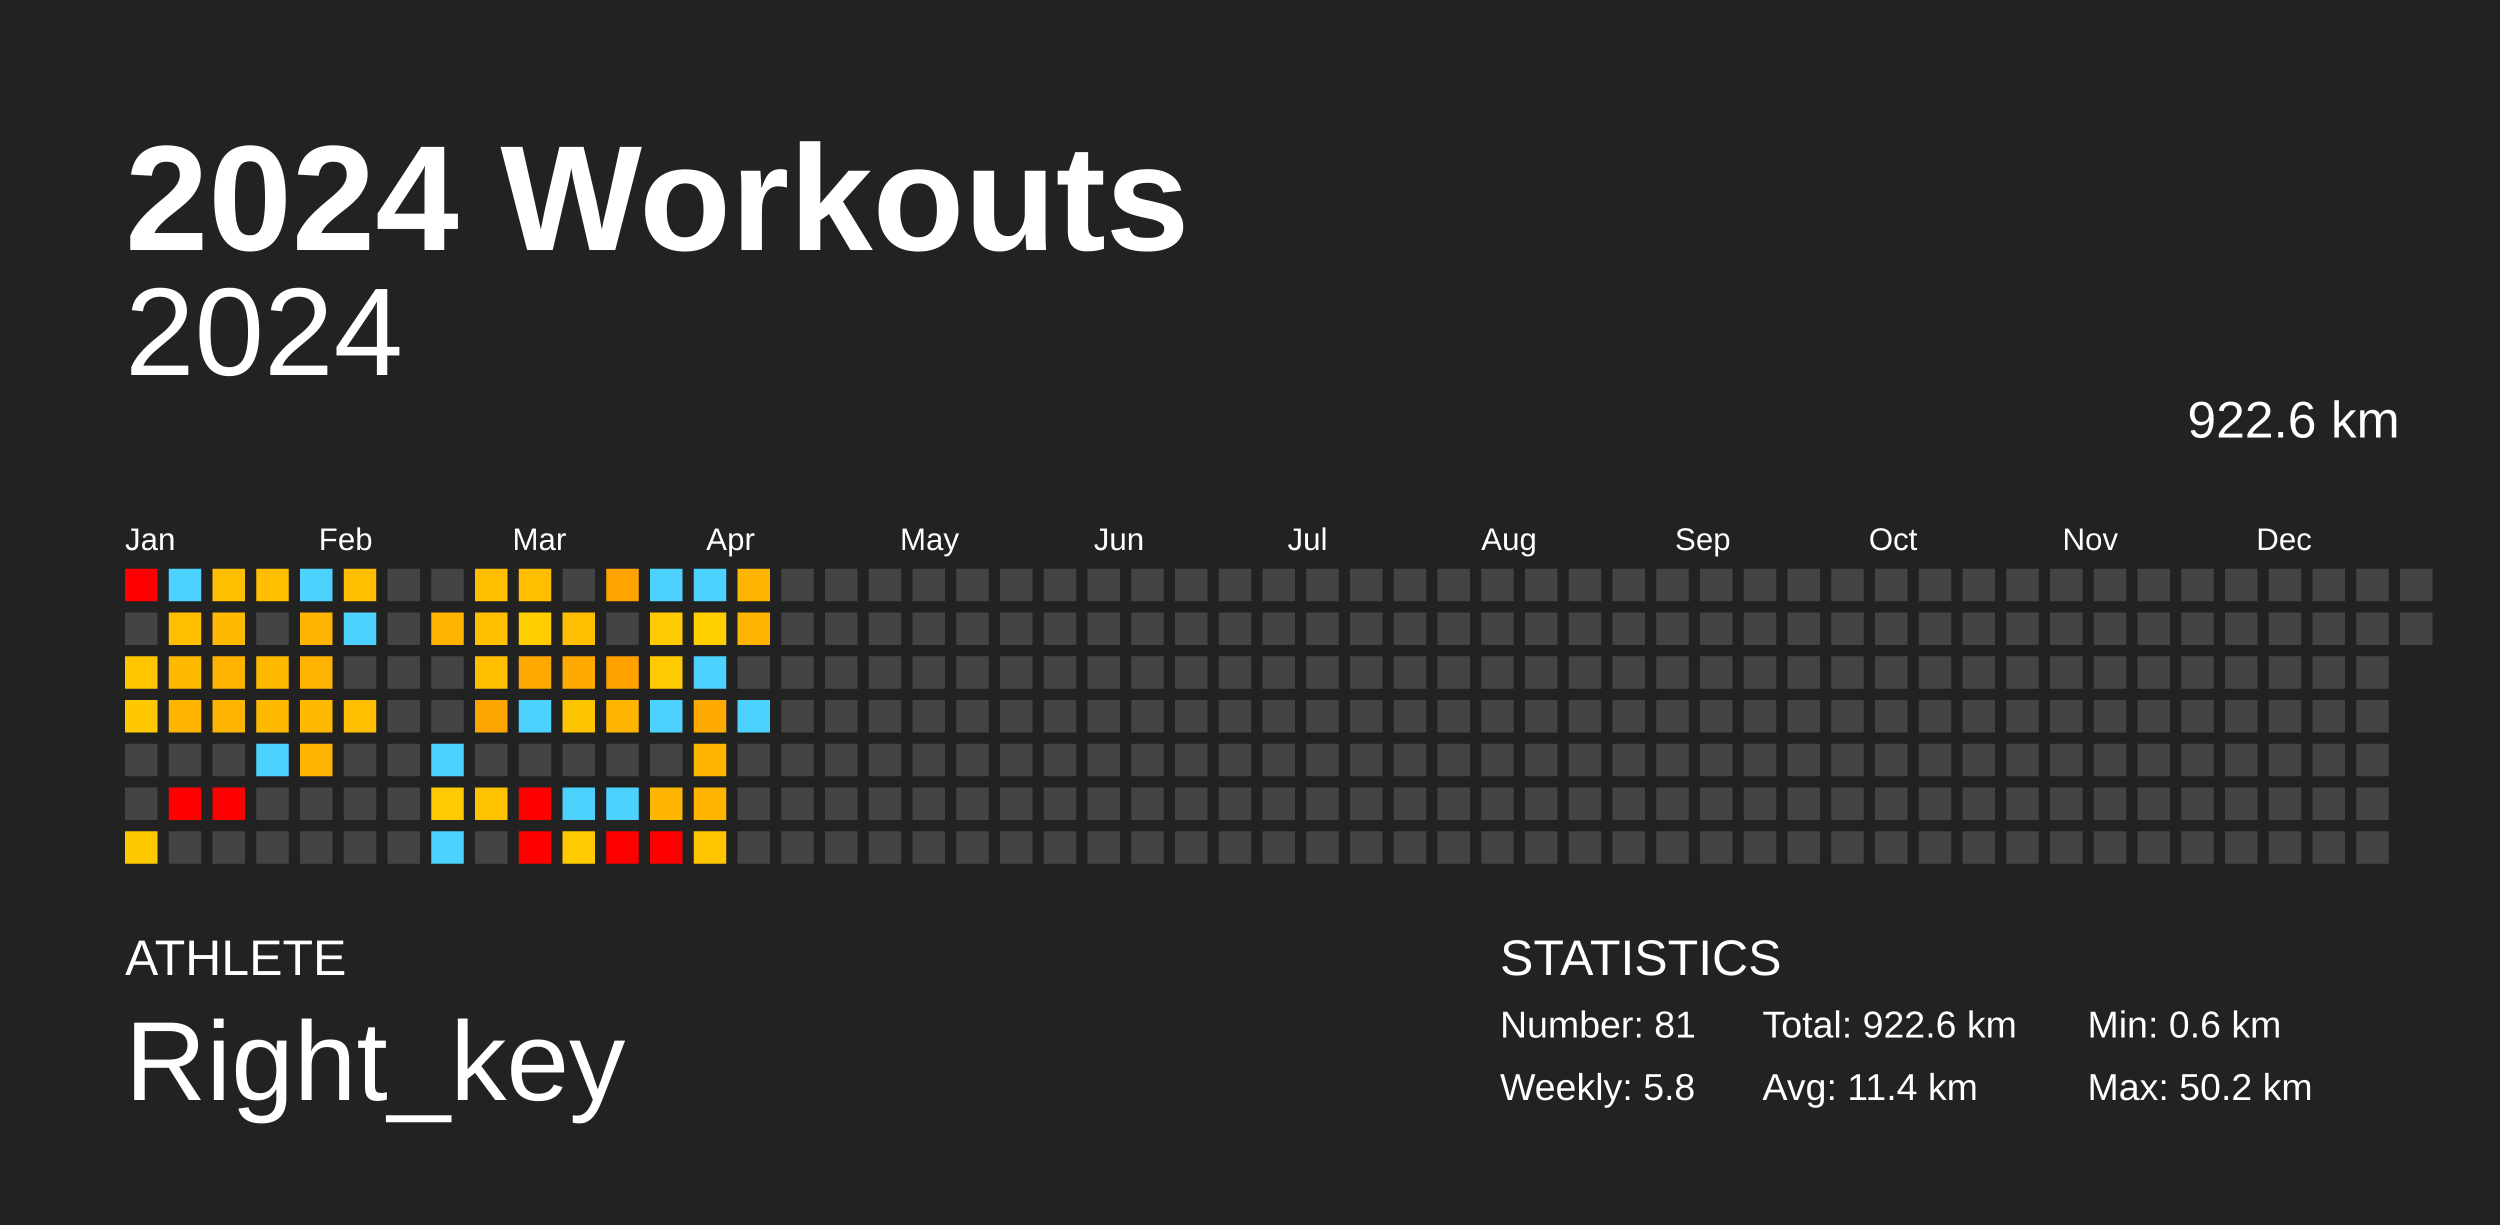
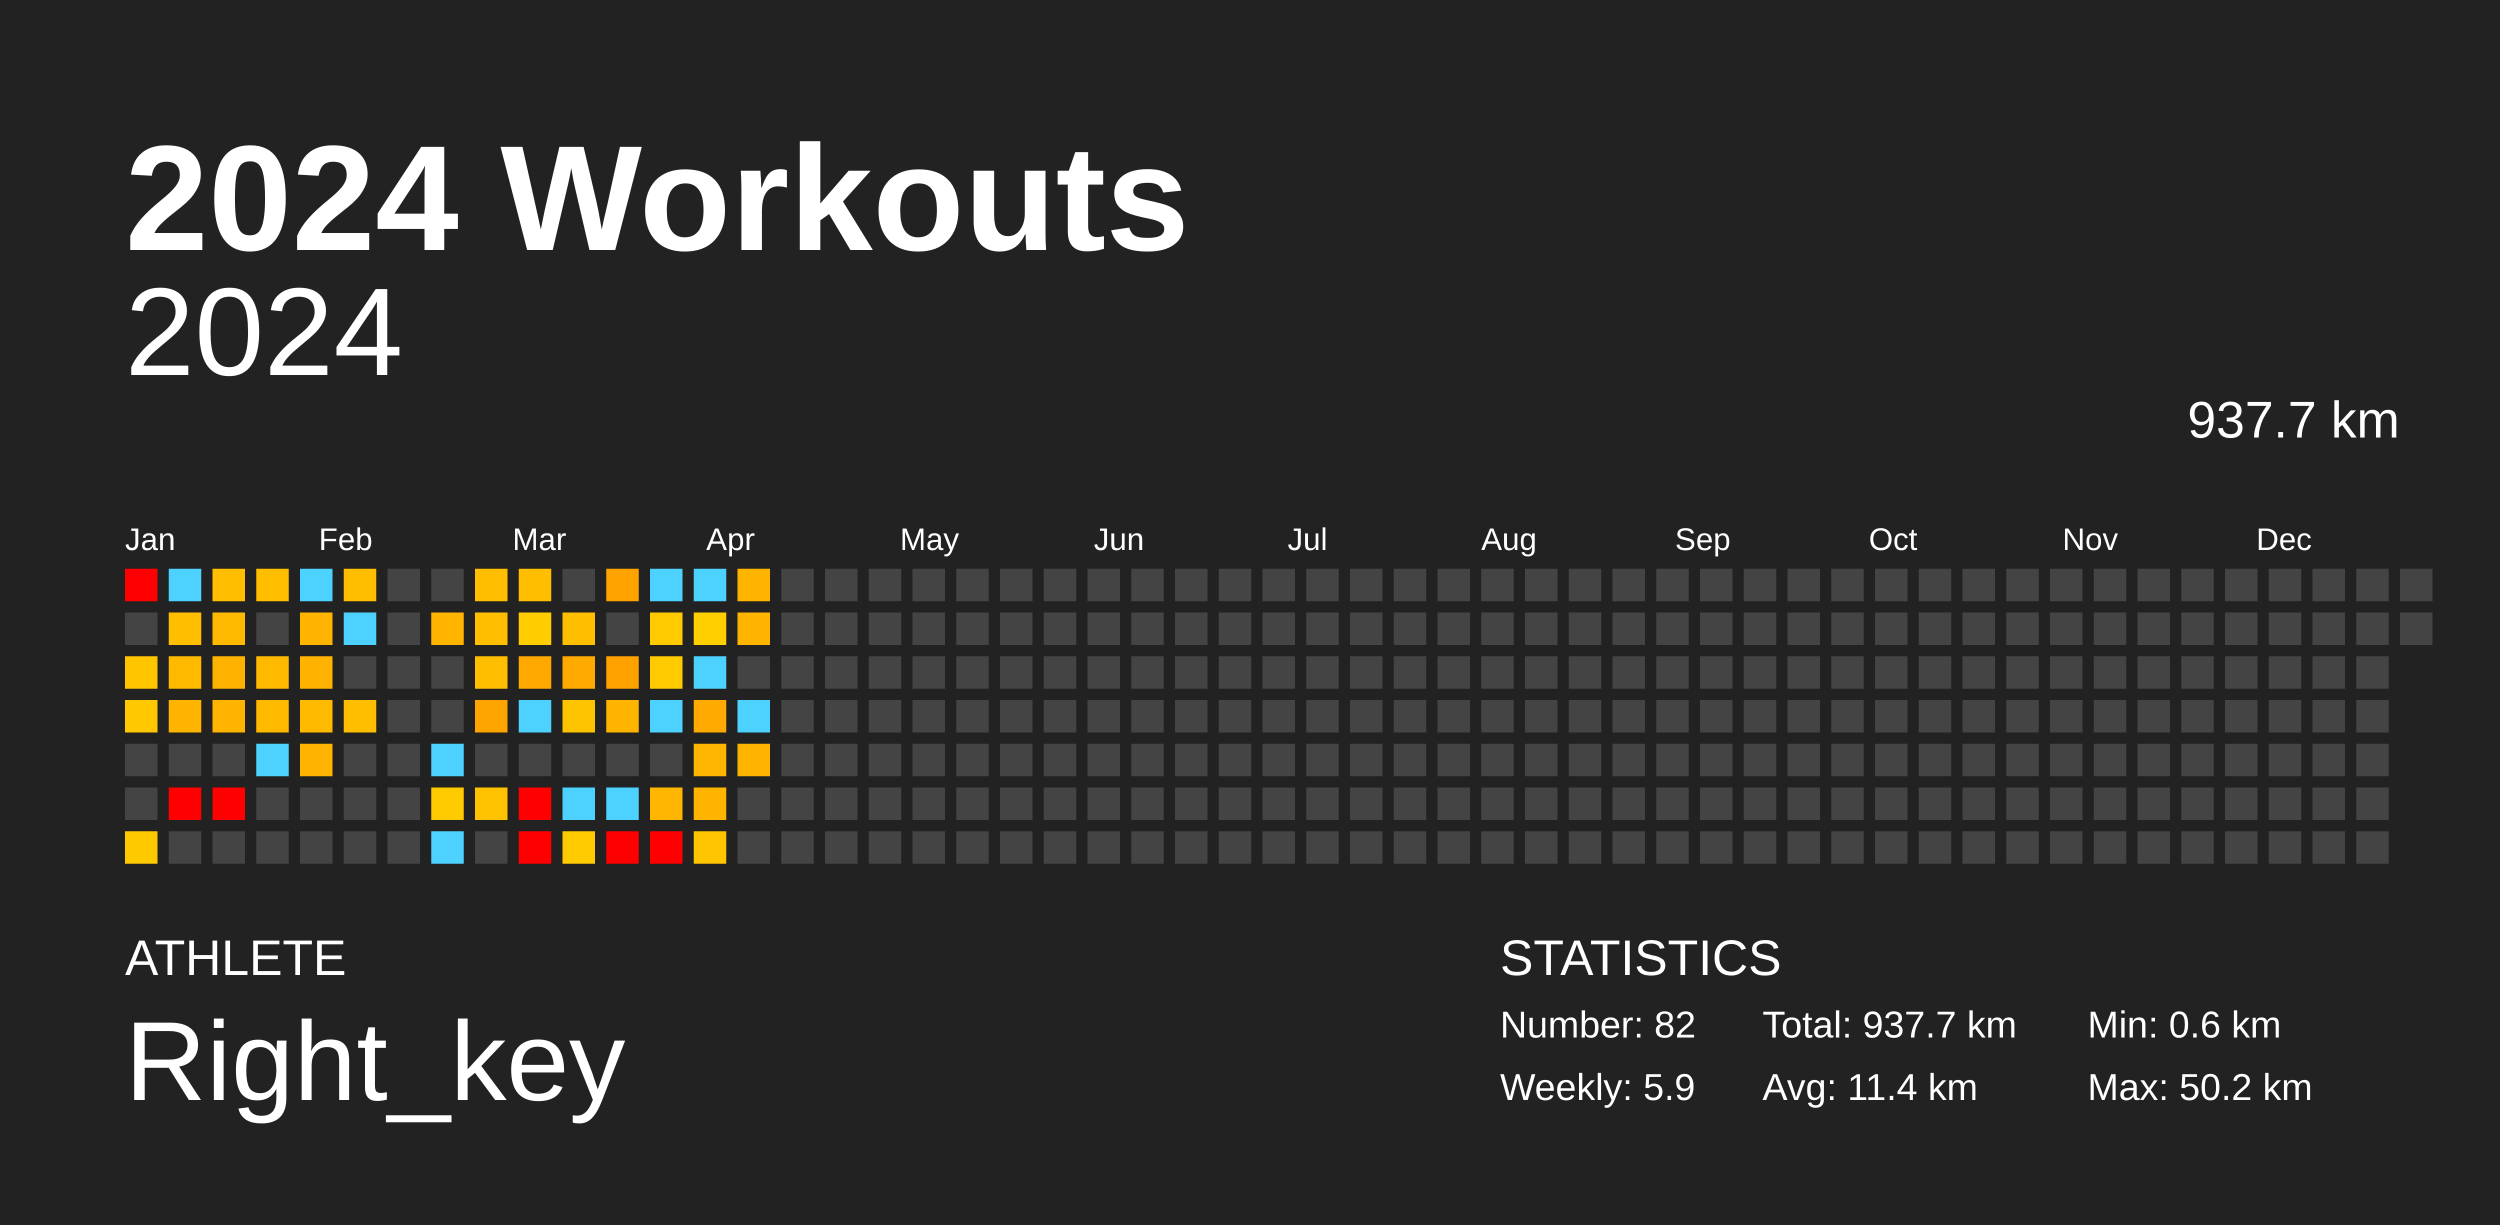
<svg xmlns="http://www.w3.org/2000/svg" baseProfile="full" height="98mm" version="1.1" viewBox="0,0,200,98" width="200mm">
  <defs />
  <rect fill="#222222" height="98" width="200" x="0" y="0" />
  <text fill="#FFFFFF" style="font-size:12px; font-family:Arial; font-weight:bold;" x="10" y="20">2024 Workouts</text>
  <text fill="#FFFFFF" style="font-size:4px; font-family:Arial" x="10" y="78">ATHLETE</text>
  <text fill="#FFFFFF" style="font-size:9px; font-family:Arial" x="10" y="88">Right_key</text>
  <text fill="#FFFFFF" style="font-size:4px; font-family:Arial" x="120" y="78">STATISTICS</text>
-   <text fill="#FFFFFF" style="font-size:3px; font-family:Arial" x="120" y="83">Number: 81</text>
-   <text fill="#FFFFFF" style="font-size:3px; font-family:Arial" x="120" y="88">Weekly: 5.8</text>
-   <text fill="#FFFFFF" style="font-size:3px; font-family:Arial" x="141" y="83">Total: 922.6 km</text>
+   <text fill="#FFFFFF" style="font-size:3px; font-family:Arial" x="120" y="83">Number: 82</text>
+   <text fill="#FFFFFF" style="font-size:3px; font-family:Arial" x="120" y="88">Weekly: 5.9</text>
+   <text fill="#FFFFFF" style="font-size:3px; font-family:Arial" x="141" y="83">Total: 937.7 km</text>
  <text fill="#FFFFFF" style="font-size:3px; font-family:Arial" x="141" y="88">Avg: 11.4 km</text>
  <text fill="#FFFFFF" style="font-size:3px; font-family:Arial" x="167" y="83">Min: 0.6 km</text>
  <text fill="#FFFFFF" style="font-size:3px; font-family:Arial" x="167" y="88">Max: 50.2 km</text>
  <text alignment-baseline="hanging" fill="#FFFFFF" style="font-size:10.0px; font-family:Arial;" x="10" y="30">2024</text>
-   <text alignment-baseline="hanging" fill="#FFFFFF" style="font-size:4.125px; font-family:Arial;" x="175" y="35">922.6 km</text>
+   <text alignment-baseline="hanging" fill="#FFFFFF" style="font-size:4.125px; font-family:Arial;" x="175" y="35">937.7 km</text>
  <text fill="#FFFFFF" style="font-size:2.5px; font-family:Arial" x="10.0" y="44">Jan</text>
  <text fill="#FFFFFF" style="font-size:2.5px; font-family:Arial" x="25.5" y="44">Feb</text>
  <text fill="#FFFFFF" style="font-size:2.5px; font-family:Arial" x="41.0" y="44">Mar</text>
  <text fill="#FFFFFF" style="font-size:2.5px; font-family:Arial" x="56.5" y="44">Apr</text>
  <text fill="#FFFFFF" style="font-size:2.5px; font-family:Arial" x="72.0" y="44">May</text>
  <text fill="#FFFFFF" style="font-size:2.5px; font-family:Arial" x="87.5" y="44">Jun</text>
  <text fill="#FFFFFF" style="font-size:2.5px; font-family:Arial" x="103.0" y="44">Jul</text>
  <text fill="#FFFFFF" style="font-size:2.5px; font-family:Arial" x="118.5" y="44">Aug</text>
  <text fill="#FFFFFF" style="font-size:2.5px; font-family:Arial" x="134.0" y="44">Sep</text>
  <text fill="#FFFFFF" style="font-size:2.5px; font-family:Arial" x="149.5" y="44">Oct</text>
  <text fill="#FFFFFF" style="font-size:2.5px; font-family:Arial" x="165.0" y="44">Nov</text>
  <text fill="#FFFFFF" style="font-size:2.5px; font-family:Arial" x="180.5" y="44">Dec</text>
  <rect fill="red" height="2.6" width="2.6" x="10.0" y="45.5" />
  <rect fill="#444444" height="2.6" width="2.6" x="10.0" y="49.0" />
  <rect fill="#ffc600" height="2.6" width="2.6" x="10.0" y="52.5" />
  <rect fill="#ffc800" height="2.6" width="2.6" x="10.0" y="56.0" />
  <rect fill="#444444" height="2.6" width="2.6" x="10.0" y="59.5" />
  <rect fill="#444444" height="2.6" width="2.6" x="10.0" y="63.0" />
  <rect fill="#ffc900" height="2.6" width="2.6" x="10.0" y="66.5" />
  <rect fill="#4dd2ff" height="2.6" width="2.6" x="13.5" y="45.5" />
  <rect fill="#ffbf00" height="2.6" width="2.6" x="13.5" y="49.0" />
  <rect fill="#ffba00" height="2.6" width="2.6" x="13.5" y="52.5" />
  <rect fill="#ffb400" height="2.6" width="2.6" x="13.5" y="56.0" />
  <rect fill="#444444" height="2.6" width="2.6" x="13.5" y="59.5" />
  <rect fill="red" height="2.6" width="2.6" x="13.5" y="63.0" />
  <rect fill="#444444" height="2.6" width="2.6" x="13.5" y="66.5" />
  <rect fill="#ffbe00" height="2.6" width="2.6" x="17.0" y="45.5" />
  <rect fill="#ffba00" height="2.6" width="2.6" x="17.0" y="49.0" />
  <rect fill="#ffb300" height="2.6" width="2.6" x="17.0" y="52.5" />
  <rect fill="#ffb400" height="2.6" width="2.6" x="17.0" y="56.0" />
  <rect fill="#444444" height="2.6" width="2.6" x="17.0" y="59.5" />
  <rect fill="red" height="2.6" width="2.6" x="17.0" y="63.0" />
  <rect fill="#444444" height="2.6" width="2.6" x="17.0" y="66.5" />
  <rect fill="#ffbe00" height="2.6" width="2.6" x="20.5" y="45.5" />
  <rect fill="#444444" height="2.6" width="2.6" x="20.5" y="49.0" />
  <rect fill="#ffba00" height="2.6" width="2.6" x="20.5" y="52.5" />
  <rect fill="#ffba00" height="2.6" width="2.6" x="20.5" y="56.0" />
  <rect fill="#4dd2ff" height="2.6" width="2.6" x="20.5" y="59.5" />
  <rect fill="#444444" height="2.6" width="2.6" x="20.5" y="63.0" />
  <rect fill="#444444" height="2.6" width="2.6" x="20.5" y="66.5" />
  <rect fill="#4dd2ff" height="2.6" width="2.6" x="24.0" y="45.5" />
  <rect fill="#ffb400" height="2.6" width="2.6" x="24.0" y="49.0" />
  <rect fill="#ffb300" height="2.6" width="2.6" x="24.0" y="52.5" />
  <rect fill="#ffba00" height="2.6" width="2.6" x="24.0" y="56.0" />
  <rect fill="#ffb500" height="2.6" width="2.6" x="24.0" y="59.5" />
  <rect fill="#444444" height="2.6" width="2.6" x="24.0" y="63.0" />
  <rect fill="#444444" height="2.6" width="2.6" x="24.0" y="66.5" />
  <rect fill="#ffbf00" height="2.6" width="2.6" x="27.5" y="45.5" />
  <rect fill="#4dd2ff" height="2.6" width="2.6" x="27.5" y="49.0" />
  <rect fill="#444444" height="2.6" width="2.6" x="27.5" y="52.5" />
  <rect fill="#ffbf00" height="2.6" width="2.6" x="27.5" y="56.0" />
  <rect fill="#444444" height="2.6" width="2.6" x="27.5" y="59.5" />
  <rect fill="#444444" height="2.6" width="2.6" x="27.5" y="63.0" />
  <rect fill="#444444" height="2.6" width="2.6" x="27.5" y="66.5" />
  <rect fill="#444444" height="2.6" width="2.6" x="31.0" y="45.5" />
  <rect fill="#444444" height="2.6" width="2.6" x="31.0" y="49.0" />
  <rect fill="#444444" height="2.6" width="2.6" x="31.0" y="52.5" />
  <rect fill="#444444" height="2.6" width="2.6" x="31.0" y="56.0" />
  <rect fill="#444444" height="2.6" width="2.6" x="31.0" y="59.5" />
  <rect fill="#444444" height="2.6" width="2.6" x="31.0" y="63.0" />
  <rect fill="#444444" height="2.6" width="2.6" x="31.0" y="66.5" />
  <rect fill="#444444" height="2.6" width="2.6" x="34.5" y="45.5" />
  <rect fill="#ffb400" height="2.6" width="2.6" x="34.5" y="49.0" />
  <rect fill="#444444" height="2.6" width="2.6" x="34.5" y="52.5" />
  <rect fill="#444444" height="2.6" width="2.6" x="34.5" y="56.0" />
  <rect fill="#4dd2ff" height="2.6" width="2.6" x="34.5" y="59.5" />
  <rect fill="#ffcb00" height="2.6" width="2.6" x="34.5" y="63.0" />
  <rect fill="#4dd2ff" height="2.6" width="2.6" x="34.5" y="66.5" />
  <rect fill="#ffbf00" height="2.6" width="2.6" x="38.0" y="45.5" />
  <rect fill="#ffbf00" height="2.6" width="2.6" x="38.0" y="49.0" />
  <rect fill="#ffbf00" height="2.6" width="2.6" x="38.0" y="52.5" />
  <rect fill="#ffa500" height="2.6" width="2.6" x="38.0" y="56.0" />
  <rect fill="#444444" height="2.6" width="2.6" x="38.0" y="59.5" />
  <rect fill="#ffc200" height="2.6" width="2.6" x="38.0" y="63.0" />
  <rect fill="#444444" height="2.6" width="2.6" x="38.0" y="66.5" />
  <rect fill="#ffbe00" height="2.6" width="2.6" x="41.5" y="45.5" />
  <rect fill="#ffcd00" height="2.6" width="2.6" x="41.5" y="49.0" />
  <rect fill="#ffa900" height="2.6" width="2.6" x="41.5" y="52.5" />
  <rect fill="#4dd2ff" height="2.6" width="2.6" x="41.5" y="56.0" />
  <rect fill="#444444" height="2.6" width="2.6" x="41.5" y="59.5" />
  <rect fill="red" height="2.6" width="2.6" x="41.5" y="63.0" />
  <rect fill="red" height="2.6" width="2.6" x="41.5" y="66.5" />
  <rect fill="#444444" height="2.6" width="2.6" x="45.0" y="45.5" />
  <rect fill="#ffbe00" height="2.6" width="2.6" x="45.0" y="49.0" />
  <rect fill="#ffaa00" height="2.6" width="2.6" x="45.0" y="52.5" />
  <rect fill="#ffc400" height="2.6" width="2.6" x="45.0" y="56.0" />
  <rect fill="#444444" height="2.6" width="2.6" x="45.0" y="59.5" />
  <rect fill="#4dd2ff" height="2.6" width="2.6" x="45.0" y="63.0" />
  <rect fill="#ffca00" height="2.6" width="2.6" x="45.0" y="66.5" />
  <rect fill="#ffa300" height="2.6" width="2.6" x="48.5" y="45.5" />
  <rect fill="#444444" height="2.6" width="2.6" x="48.5" y="49.0" />
  <rect fill="#ffa200" height="2.6" width="2.6" x="48.5" y="52.5" />
  <rect fill="#ffb500" height="2.6" width="2.6" x="48.5" y="56.0" />
  <rect fill="#444444" height="2.6" width="2.6" x="48.5" y="59.5" />
  <rect fill="#4dd2ff" height="2.6" width="2.6" x="48.5" y="63.0" />
  <rect fill="red" height="2.6" width="2.6" x="48.5" y="66.5" />
  <rect fill="#4dd2ff" height="2.6" width="2.6" x="52.0" y="45.5" />
  <rect fill="#ffca00" height="2.6" width="2.6" x="52.0" y="49.0" />
  <rect fill="#ffca00" height="2.6" width="2.6" x="52.0" y="52.5" />
  <rect fill="#4dd2ff" height="2.6" width="2.6" x="52.0" y="56.0" />
  <rect fill="#444444" height="2.6" width="2.6" x="52.0" y="59.5" />
  <rect fill="#ffb600" height="2.6" width="2.6" x="52.0" y="63.0" />
  <rect fill="red" height="2.6" width="2.6" x="52.0" y="66.5" />
  <rect fill="#4dd2ff" height="2.6" width="2.6" x="55.5" y="45.5" />
  <rect fill="#ffcf00" height="2.6" width="2.6" x="55.5" y="49.0" />
  <rect fill="#4dd2ff" height="2.6" width="2.6" x="55.5" y="52.5" />
  <rect fill="#ffaa00" height="2.6" width="2.6" x="55.5" y="56.0" />
  <rect fill="#ffb600" height="2.6" width="2.6" x="55.5" y="59.5" />
  <rect fill="#ffb500" height="2.6" width="2.6" x="55.5" y="63.0" />
  <rect fill="#ffc500" height="2.6" width="2.6" x="55.5" y="66.5" />
  <rect fill="#ffb500" height="2.6" width="2.6" x="59.0" y="45.5" />
  <rect fill="#ffb500" height="2.6" width="2.6" x="59.0" y="49.0" />
  <rect fill="#444444" height="2.6" width="2.6" x="59.0" y="52.5" />
  <rect fill="#4dd2ff" height="2.6" width="2.6" x="59.0" y="56.0" />
-   <rect fill="#444444" height="2.6" width="2.6" x="59.0" y="59.5" />
+   <rect fill="#ffb500" height="2.6" width="2.6" x="59.0" y="59.5" />
  <rect fill="#444444" height="2.6" width="2.6" x="59.0" y="63.0" />
  <rect fill="#444444" height="2.6" width="2.6" x="59.0" y="66.5" />
  <rect fill="#444444" height="2.6" width="2.6" x="62.5" y="45.5" />
  <rect fill="#444444" height="2.6" width="2.6" x="62.5" y="49.0" />
  <rect fill="#444444" height="2.6" width="2.6" x="62.5" y="52.5" />
  <rect fill="#444444" height="2.6" width="2.6" x="62.5" y="56.0" />
  <rect fill="#444444" height="2.6" width="2.6" x="62.5" y="59.5" />
  <rect fill="#444444" height="2.6" width="2.6" x="62.5" y="63.0" />
  <rect fill="#444444" height="2.6" width="2.6" x="62.5" y="66.5" />
  <rect fill="#444444" height="2.6" width="2.6" x="66.0" y="45.5" />
  <rect fill="#444444" height="2.6" width="2.6" x="66.0" y="49.0" />
  <rect fill="#444444" height="2.6" width="2.6" x="66.0" y="52.5" />
  <rect fill="#444444" height="2.6" width="2.6" x="66.0" y="56.0" />
  <rect fill="#444444" height="2.6" width="2.6" x="66.0" y="59.5" />
  <rect fill="#444444" height="2.6" width="2.6" x="66.0" y="63.0" />
  <rect fill="#444444" height="2.6" width="2.6" x="66.0" y="66.5" />
  <rect fill="#444444" height="2.6" width="2.6" x="69.5" y="45.5" />
  <rect fill="#444444" height="2.6" width="2.6" x="69.5" y="49.0" />
  <rect fill="#444444" height="2.6" width="2.6" x="69.5" y="52.5" />
  <rect fill="#444444" height="2.6" width="2.6" x="69.5" y="56.0" />
  <rect fill="#444444" height="2.6" width="2.6" x="69.5" y="59.5" />
  <rect fill="#444444" height="2.6" width="2.6" x="69.5" y="63.0" />
  <rect fill="#444444" height="2.6" width="2.6" x="69.5" y="66.5" />
  <rect fill="#444444" height="2.6" width="2.6" x="73.0" y="45.5" />
  <rect fill="#444444" height="2.6" width="2.6" x="73.0" y="49.0" />
  <rect fill="#444444" height="2.6" width="2.6" x="73.0" y="52.5" />
  <rect fill="#444444" height="2.6" width="2.6" x="73.0" y="56.0" />
  <rect fill="#444444" height="2.6" width="2.6" x="73.0" y="59.5" />
  <rect fill="#444444" height="2.6" width="2.6" x="73.0" y="63.0" />
  <rect fill="#444444" height="2.6" width="2.6" x="73.0" y="66.5" />
  <rect fill="#444444" height="2.6" width="2.6" x="76.5" y="45.5" />
  <rect fill="#444444" height="2.6" width="2.6" x="76.5" y="49.0" />
  <rect fill="#444444" height="2.6" width="2.6" x="76.5" y="52.5" />
  <rect fill="#444444" height="2.6" width="2.6" x="76.5" y="56.0" />
  <rect fill="#444444" height="2.6" width="2.6" x="76.5" y="59.5" />
  <rect fill="#444444" height="2.6" width="2.6" x="76.5" y="63.0" />
  <rect fill="#444444" height="2.6" width="2.6" x="76.5" y="66.5" />
  <rect fill="#444444" height="2.6" width="2.6" x="80.0" y="45.5" />
  <rect fill="#444444" height="2.6" width="2.6" x="80.0" y="49.0" />
  <rect fill="#444444" height="2.6" width="2.6" x="80.0" y="52.5" />
  <rect fill="#444444" height="2.6" width="2.6" x="80.0" y="56.0" />
  <rect fill="#444444" height="2.6" width="2.6" x="80.0" y="59.5" />
  <rect fill="#444444" height="2.6" width="2.6" x="80.0" y="63.0" />
  <rect fill="#444444" height="2.6" width="2.6" x="80.0" y="66.5" />
  <rect fill="#444444" height="2.6" width="2.6" x="83.5" y="45.5" />
  <rect fill="#444444" height="2.6" width="2.6" x="83.5" y="49.0" />
  <rect fill="#444444" height="2.6" width="2.6" x="83.5" y="52.5" />
  <rect fill="#444444" height="2.6" width="2.6" x="83.5" y="56.0" />
  <rect fill="#444444" height="2.6" width="2.6" x="83.5" y="59.5" />
  <rect fill="#444444" height="2.6" width="2.6" x="83.5" y="63.0" />
  <rect fill="#444444" height="2.6" width="2.6" x="83.5" y="66.5" />
  <rect fill="#444444" height="2.6" width="2.6" x="87.0" y="45.5" />
  <rect fill="#444444" height="2.6" width="2.6" x="87.0" y="49.0" />
  <rect fill="#444444" height="2.6" width="2.6" x="87.0" y="52.5" />
  <rect fill="#444444" height="2.6" width="2.6" x="87.0" y="56.0" />
  <rect fill="#444444" height="2.6" width="2.6" x="87.0" y="59.5" />
  <rect fill="#444444" height="2.6" width="2.6" x="87.0" y="63.0" />
  <rect fill="#444444" height="2.6" width="2.6" x="87.0" y="66.5" />
  <rect fill="#444444" height="2.6" width="2.6" x="90.5" y="45.5" />
  <rect fill="#444444" height="2.6" width="2.6" x="90.5" y="49.0" />
  <rect fill="#444444" height="2.6" width="2.6" x="90.5" y="52.5" />
  <rect fill="#444444" height="2.6" width="2.6" x="90.5" y="56.0" />
  <rect fill="#444444" height="2.6" width="2.6" x="90.5" y="59.5" />
  <rect fill="#444444" height="2.6" width="2.6" x="90.5" y="63.0" />
  <rect fill="#444444" height="2.6" width="2.6" x="90.5" y="66.5" />
  <rect fill="#444444" height="2.6" width="2.6" x="94.0" y="45.5" />
  <rect fill="#444444" height="2.6" width="2.6" x="94.0" y="49.0" />
  <rect fill="#444444" height="2.6" width="2.6" x="94.0" y="52.5" />
  <rect fill="#444444" height="2.6" width="2.6" x="94.0" y="56.0" />
  <rect fill="#444444" height="2.6" width="2.6" x="94.0" y="59.5" />
  <rect fill="#444444" height="2.6" width="2.6" x="94.0" y="63.0" />
  <rect fill="#444444" height="2.6" width="2.6" x="94.0" y="66.5" />
  <rect fill="#444444" height="2.6" width="2.6" x="97.5" y="45.5" />
  <rect fill="#444444" height="2.6" width="2.6" x="97.5" y="49.0" />
  <rect fill="#444444" height="2.6" width="2.6" x="97.5" y="52.5" />
  <rect fill="#444444" height="2.6" width="2.6" x="97.5" y="56.0" />
  <rect fill="#444444" height="2.6" width="2.6" x="97.5" y="59.5" />
  <rect fill="#444444" height="2.6" width="2.6" x="97.5" y="63.0" />
  <rect fill="#444444" height="2.6" width="2.6" x="97.5" y="66.5" />
  <rect fill="#444444" height="2.6" width="2.6" x="101.0" y="45.5" />
  <rect fill="#444444" height="2.6" width="2.6" x="101.0" y="49.0" />
  <rect fill="#444444" height="2.6" width="2.6" x="101.0" y="52.5" />
  <rect fill="#444444" height="2.6" width="2.6" x="101.0" y="56.0" />
  <rect fill="#444444" height="2.6" width="2.6" x="101.0" y="59.5" />
  <rect fill="#444444" height="2.6" width="2.6" x="101.0" y="63.0" />
  <rect fill="#444444" height="2.6" width="2.6" x="101.0" y="66.5" />
  <rect fill="#444444" height="2.6" width="2.6" x="104.5" y="45.5" />
  <rect fill="#444444" height="2.6" width="2.6" x="104.5" y="49.0" />
  <rect fill="#444444" height="2.6" width="2.6" x="104.5" y="52.5" />
  <rect fill="#444444" height="2.6" width="2.6" x="104.5" y="56.0" />
  <rect fill="#444444" height="2.6" width="2.6" x="104.5" y="59.5" />
  <rect fill="#444444" height="2.6" width="2.6" x="104.5" y="63.0" />
  <rect fill="#444444" height="2.6" width="2.6" x="104.5" y="66.5" />
  <rect fill="#444444" height="2.6" width="2.6" x="108.0" y="45.5" />
  <rect fill="#444444" height="2.6" width="2.6" x="108.0" y="49.0" />
  <rect fill="#444444" height="2.6" width="2.6" x="108.0" y="52.5" />
  <rect fill="#444444" height="2.6" width="2.6" x="108.0" y="56.0" />
  <rect fill="#444444" height="2.6" width="2.6" x="108.0" y="59.5" />
  <rect fill="#444444" height="2.6" width="2.6" x="108.0" y="63.0" />
  <rect fill="#444444" height="2.6" width="2.6" x="108.0" y="66.5" />
  <rect fill="#444444" height="2.6" width="2.6" x="111.5" y="45.5" />
  <rect fill="#444444" height="2.6" width="2.6" x="111.5" y="49.0" />
  <rect fill="#444444" height="2.6" width="2.6" x="111.5" y="52.5" />
  <rect fill="#444444" height="2.6" width="2.6" x="111.5" y="56.0" />
  <rect fill="#444444" height="2.6" width="2.6" x="111.5" y="59.5" />
  <rect fill="#444444" height="2.6" width="2.6" x="111.5" y="63.0" />
  <rect fill="#444444" height="2.6" width="2.6" x="111.5" y="66.5" />
  <rect fill="#444444" height="2.6" width="2.6" x="115.0" y="45.5" />
  <rect fill="#444444" height="2.6" width="2.6" x="115.0" y="49.0" />
  <rect fill="#444444" height="2.6" width="2.6" x="115.0" y="52.5" />
  <rect fill="#444444" height="2.6" width="2.6" x="115.0" y="56.0" />
  <rect fill="#444444" height="2.6" width="2.6" x="115.0" y="59.5" />
  <rect fill="#444444" height="2.6" width="2.6" x="115.0" y="63.0" />
  <rect fill="#444444" height="2.6" width="2.6" x="115.0" y="66.5" />
  <rect fill="#444444" height="2.6" width="2.6" x="118.5" y="45.5" />
  <rect fill="#444444" height="2.6" width="2.6" x="118.5" y="49.0" />
  <rect fill="#444444" height="2.6" width="2.6" x="118.5" y="52.5" />
  <rect fill="#444444" height="2.6" width="2.6" x="118.5" y="56.0" />
  <rect fill="#444444" height="2.6" width="2.6" x="118.5" y="59.5" />
  <rect fill="#444444" height="2.6" width="2.6" x="118.5" y="63.0" />
  <rect fill="#444444" height="2.6" width="2.6" x="118.5" y="66.5" />
  <rect fill="#444444" height="2.6" width="2.6" x="122.0" y="45.5" />
  <rect fill="#444444" height="2.6" width="2.6" x="122.0" y="49.0" />
  <rect fill="#444444" height="2.6" width="2.6" x="122.0" y="52.5" />
  <rect fill="#444444" height="2.6" width="2.6" x="122.0" y="56.0" />
  <rect fill="#444444" height="2.6" width="2.6" x="122.0" y="59.5" />
  <rect fill="#444444" height="2.6" width="2.6" x="122.0" y="63.0" />
  <rect fill="#444444" height="2.6" width="2.6" x="122.0" y="66.5" />
  <rect fill="#444444" height="2.6" width="2.6" x="125.5" y="45.5" />
  <rect fill="#444444" height="2.6" width="2.6" x="125.5" y="49.0" />
  <rect fill="#444444" height="2.6" width="2.6" x="125.5" y="52.5" />
  <rect fill="#444444" height="2.6" width="2.6" x="125.5" y="56.0" />
  <rect fill="#444444" height="2.6" width="2.6" x="125.5" y="59.5" />
  <rect fill="#444444" height="2.6" width="2.6" x="125.5" y="63.0" />
  <rect fill="#444444" height="2.6" width="2.6" x="125.5" y="66.5" />
  <rect fill="#444444" height="2.6" width="2.6" x="129.0" y="45.5" />
  <rect fill="#444444" height="2.6" width="2.6" x="129.0" y="49.0" />
  <rect fill="#444444" height="2.6" width="2.6" x="129.0" y="52.5" />
  <rect fill="#444444" height="2.6" width="2.6" x="129.0" y="56.0" />
  <rect fill="#444444" height="2.6" width="2.6" x="129.0" y="59.5" />
  <rect fill="#444444" height="2.6" width="2.6" x="129.0" y="63.0" />
  <rect fill="#444444" height="2.6" width="2.6" x="129.0" y="66.5" />
  <rect fill="#444444" height="2.6" width="2.6" x="132.5" y="45.5" />
  <rect fill="#444444" height="2.6" width="2.6" x="132.5" y="49.0" />
  <rect fill="#444444" height="2.6" width="2.6" x="132.5" y="52.5" />
  <rect fill="#444444" height="2.6" width="2.6" x="132.5" y="56.0" />
  <rect fill="#444444" height="2.6" width="2.6" x="132.5" y="59.5" />
  <rect fill="#444444" height="2.6" width="2.6" x="132.5" y="63.0" />
  <rect fill="#444444" height="2.6" width="2.6" x="132.5" y="66.5" />
  <rect fill="#444444" height="2.6" width="2.6" x="136.0" y="45.5" />
  <rect fill="#444444" height="2.6" width="2.6" x="136.0" y="49.0" />
  <rect fill="#444444" height="2.6" width="2.6" x="136.0" y="52.5" />
  <rect fill="#444444" height="2.6" width="2.6" x="136.0" y="56.0" />
  <rect fill="#444444" height="2.6" width="2.6" x="136.0" y="59.5" />
  <rect fill="#444444" height="2.6" width="2.6" x="136.0" y="63.0" />
  <rect fill="#444444" height="2.6" width="2.6" x="136.0" y="66.5" />
  <rect fill="#444444" height="2.6" width="2.6" x="139.5" y="45.5" />
  <rect fill="#444444" height="2.6" width="2.6" x="139.5" y="49.0" />
  <rect fill="#444444" height="2.6" width="2.6" x="139.5" y="52.5" />
  <rect fill="#444444" height="2.6" width="2.6" x="139.5" y="56.0" />
  <rect fill="#444444" height="2.6" width="2.6" x="139.5" y="59.5" />
  <rect fill="#444444" height="2.6" width="2.6" x="139.5" y="63.0" />
  <rect fill="#444444" height="2.6" width="2.6" x="139.5" y="66.5" />
  <rect fill="#444444" height="2.6" width="2.6" x="143.0" y="45.5" />
  <rect fill="#444444" height="2.6" width="2.6" x="143.0" y="49.0" />
  <rect fill="#444444" height="2.6" width="2.6" x="143.0" y="52.5" />
  <rect fill="#444444" height="2.6" width="2.6" x="143.0" y="56.0" />
  <rect fill="#444444" height="2.6" width="2.6" x="143.0" y="59.5" />
  <rect fill="#444444" height="2.6" width="2.6" x="143.0" y="63.0" />
  <rect fill="#444444" height="2.6" width="2.6" x="143.0" y="66.5" />
  <rect fill="#444444" height="2.6" width="2.6" x="146.5" y="45.5" />
  <rect fill="#444444" height="2.6" width="2.6" x="146.5" y="49.0" />
  <rect fill="#444444" height="2.6" width="2.6" x="146.5" y="52.5" />
  <rect fill="#444444" height="2.6" width="2.6" x="146.5" y="56.0" />
  <rect fill="#444444" height="2.6" width="2.6" x="146.5" y="59.5" />
  <rect fill="#444444" height="2.6" width="2.6" x="146.5" y="63.0" />
  <rect fill="#444444" height="2.6" width="2.6" x="146.5" y="66.5" />
  <rect fill="#444444" height="2.6" width="2.6" x="150.0" y="45.5" />
  <rect fill="#444444" height="2.6" width="2.6" x="150.0" y="49.0" />
  <rect fill="#444444" height="2.6" width="2.6" x="150.0" y="52.5" />
  <rect fill="#444444" height="2.6" width="2.6" x="150.0" y="56.0" />
  <rect fill="#444444" height="2.6" width="2.6" x="150.0" y="59.5" />
  <rect fill="#444444" height="2.6" width="2.6" x="150.0" y="63.0" />
  <rect fill="#444444" height="2.6" width="2.6" x="150.0" y="66.5" />
  <rect fill="#444444" height="2.6" width="2.6" x="153.5" y="45.5" />
  <rect fill="#444444" height="2.6" width="2.6" x="153.5" y="49.0" />
  <rect fill="#444444" height="2.6" width="2.6" x="153.5" y="52.5" />
  <rect fill="#444444" height="2.6" width="2.6" x="153.5" y="56.0" />
  <rect fill="#444444" height="2.6" width="2.6" x="153.5" y="59.5" />
  <rect fill="#444444" height="2.6" width="2.6" x="153.5" y="63.0" />
  <rect fill="#444444" height="2.6" width="2.6" x="153.5" y="66.5" />
  <rect fill="#444444" height="2.6" width="2.6" x="157.0" y="45.5" />
  <rect fill="#444444" height="2.6" width="2.6" x="157.0" y="49.0" />
  <rect fill="#444444" height="2.6" width="2.6" x="157.0" y="52.5" />
  <rect fill="#444444" height="2.6" width="2.6" x="157.0" y="56.0" />
  <rect fill="#444444" height="2.6" width="2.6" x="157.0" y="59.5" />
  <rect fill="#444444" height="2.6" width="2.6" x="157.0" y="63.0" />
  <rect fill="#444444" height="2.6" width="2.6" x="157.0" y="66.5" />
  <rect fill="#444444" height="2.6" width="2.6" x="160.5" y="45.5" />
  <rect fill="#444444" height="2.6" width="2.6" x="160.5" y="49.0" />
  <rect fill="#444444" height="2.6" width="2.6" x="160.5" y="52.5" />
  <rect fill="#444444" height="2.6" width="2.6" x="160.5" y="56.0" />
  <rect fill="#444444" height="2.6" width="2.6" x="160.5" y="59.5" />
  <rect fill="#444444" height="2.6" width="2.6" x="160.5" y="63.0" />
  <rect fill="#444444" height="2.6" width="2.6" x="160.5" y="66.5" />
  <rect fill="#444444" height="2.6" width="2.6" x="164.0" y="45.5" />
  <rect fill="#444444" height="2.6" width="2.6" x="164.0" y="49.0" />
  <rect fill="#444444" height="2.6" width="2.6" x="164.0" y="52.5" />
  <rect fill="#444444" height="2.6" width="2.6" x="164.0" y="56.0" />
  <rect fill="#444444" height="2.6" width="2.6" x="164.0" y="59.5" />
  <rect fill="#444444" height="2.6" width="2.6" x="164.0" y="63.0" />
  <rect fill="#444444" height="2.6" width="2.6" x="164.0" y="66.5" />
  <rect fill="#444444" height="2.6" width="2.6" x="167.5" y="45.5" />
  <rect fill="#444444" height="2.6" width="2.6" x="167.5" y="49.0" />
  <rect fill="#444444" height="2.6" width="2.6" x="167.5" y="52.5" />
  <rect fill="#444444" height="2.6" width="2.6" x="167.5" y="56.0" />
  <rect fill="#444444" height="2.6" width="2.6" x="167.5" y="59.5" />
  <rect fill="#444444" height="2.6" width="2.6" x="167.5" y="63.0" />
  <rect fill="#444444" height="2.6" width="2.6" x="167.5" y="66.5" />
  <rect fill="#444444" height="2.6" width="2.6" x="171.0" y="45.5" />
  <rect fill="#444444" height="2.6" width="2.6" x="171.0" y="49.0" />
  <rect fill="#444444" height="2.6" width="2.6" x="171.0" y="52.5" />
  <rect fill="#444444" height="2.6" width="2.6" x="171.0" y="56.0" />
  <rect fill="#444444" height="2.6" width="2.6" x="171.0" y="59.5" />
  <rect fill="#444444" height="2.6" width="2.6" x="171.0" y="63.0" />
  <rect fill="#444444" height="2.6" width="2.6" x="171.0" y="66.5" />
  <rect fill="#444444" height="2.6" width="2.6" x="174.5" y="45.5" />
  <rect fill="#444444" height="2.6" width="2.6" x="174.5" y="49.0" />
  <rect fill="#444444" height="2.6" width="2.6" x="174.5" y="52.5" />
  <rect fill="#444444" height="2.6" width="2.6" x="174.5" y="56.0" />
  <rect fill="#444444" height="2.6" width="2.6" x="174.5" y="59.5" />
  <rect fill="#444444" height="2.6" width="2.6" x="174.5" y="63.0" />
  <rect fill="#444444" height="2.6" width="2.6" x="174.5" y="66.5" />
  <rect fill="#444444" height="2.6" width="2.6" x="178.0" y="45.5" />
  <rect fill="#444444" height="2.6" width="2.6" x="178.0" y="49.0" />
  <rect fill="#444444" height="2.6" width="2.6" x="178.0" y="52.5" />
  <rect fill="#444444" height="2.6" width="2.6" x="178.0" y="56.0" />
  <rect fill="#444444" height="2.6" width="2.6" x="178.0" y="59.5" />
  <rect fill="#444444" height="2.6" width="2.6" x="178.0" y="63.0" />
  <rect fill="#444444" height="2.6" width="2.6" x="178.0" y="66.5" />
  <rect fill="#444444" height="2.6" width="2.6" x="181.5" y="45.5" />
  <rect fill="#444444" height="2.6" width="2.6" x="181.5" y="49.0" />
  <rect fill="#444444" height="2.6" width="2.6" x="181.5" y="52.5" />
  <rect fill="#444444" height="2.6" width="2.6" x="181.5" y="56.0" />
  <rect fill="#444444" height="2.6" width="2.6" x="181.5" y="59.5" />
  <rect fill="#444444" height="2.6" width="2.6" x="181.5" y="63.0" />
  <rect fill="#444444" height="2.6" width="2.6" x="181.5" y="66.5" />
  <rect fill="#444444" height="2.6" width="2.6" x="185.0" y="45.5" />
  <rect fill="#444444" height="2.6" width="2.6" x="185.0" y="49.0" />
  <rect fill="#444444" height="2.6" width="2.6" x="185.0" y="52.5" />
  <rect fill="#444444" height="2.6" width="2.6" x="185.0" y="56.0" />
  <rect fill="#444444" height="2.6" width="2.6" x="185.0" y="59.5" />
  <rect fill="#444444" height="2.6" width="2.6" x="185.0" y="63.0" />
  <rect fill="#444444" height="2.6" width="2.6" x="185.0" y="66.5" />
  <rect fill="#444444" height="2.6" width="2.6" x="188.5" y="45.5" />
  <rect fill="#444444" height="2.6" width="2.6" x="188.5" y="49.0" />
  <rect fill="#444444" height="2.6" width="2.6" x="188.5" y="52.5" />
  <rect fill="#444444" height="2.6" width="2.6" x="188.5" y="56.0" />
  <rect fill="#444444" height="2.6" width="2.6" x="188.5" y="59.5" />
  <rect fill="#444444" height="2.6" width="2.6" x="188.5" y="63.0" />
  <rect fill="#444444" height="2.6" width="2.6" x="188.5" y="66.5" />
  <rect fill="#444444" height="2.6" width="2.6" x="192.0" y="45.5" />
  <rect fill="#444444" height="2.6" width="2.6" x="192.0" y="49.0" />
</svg>
